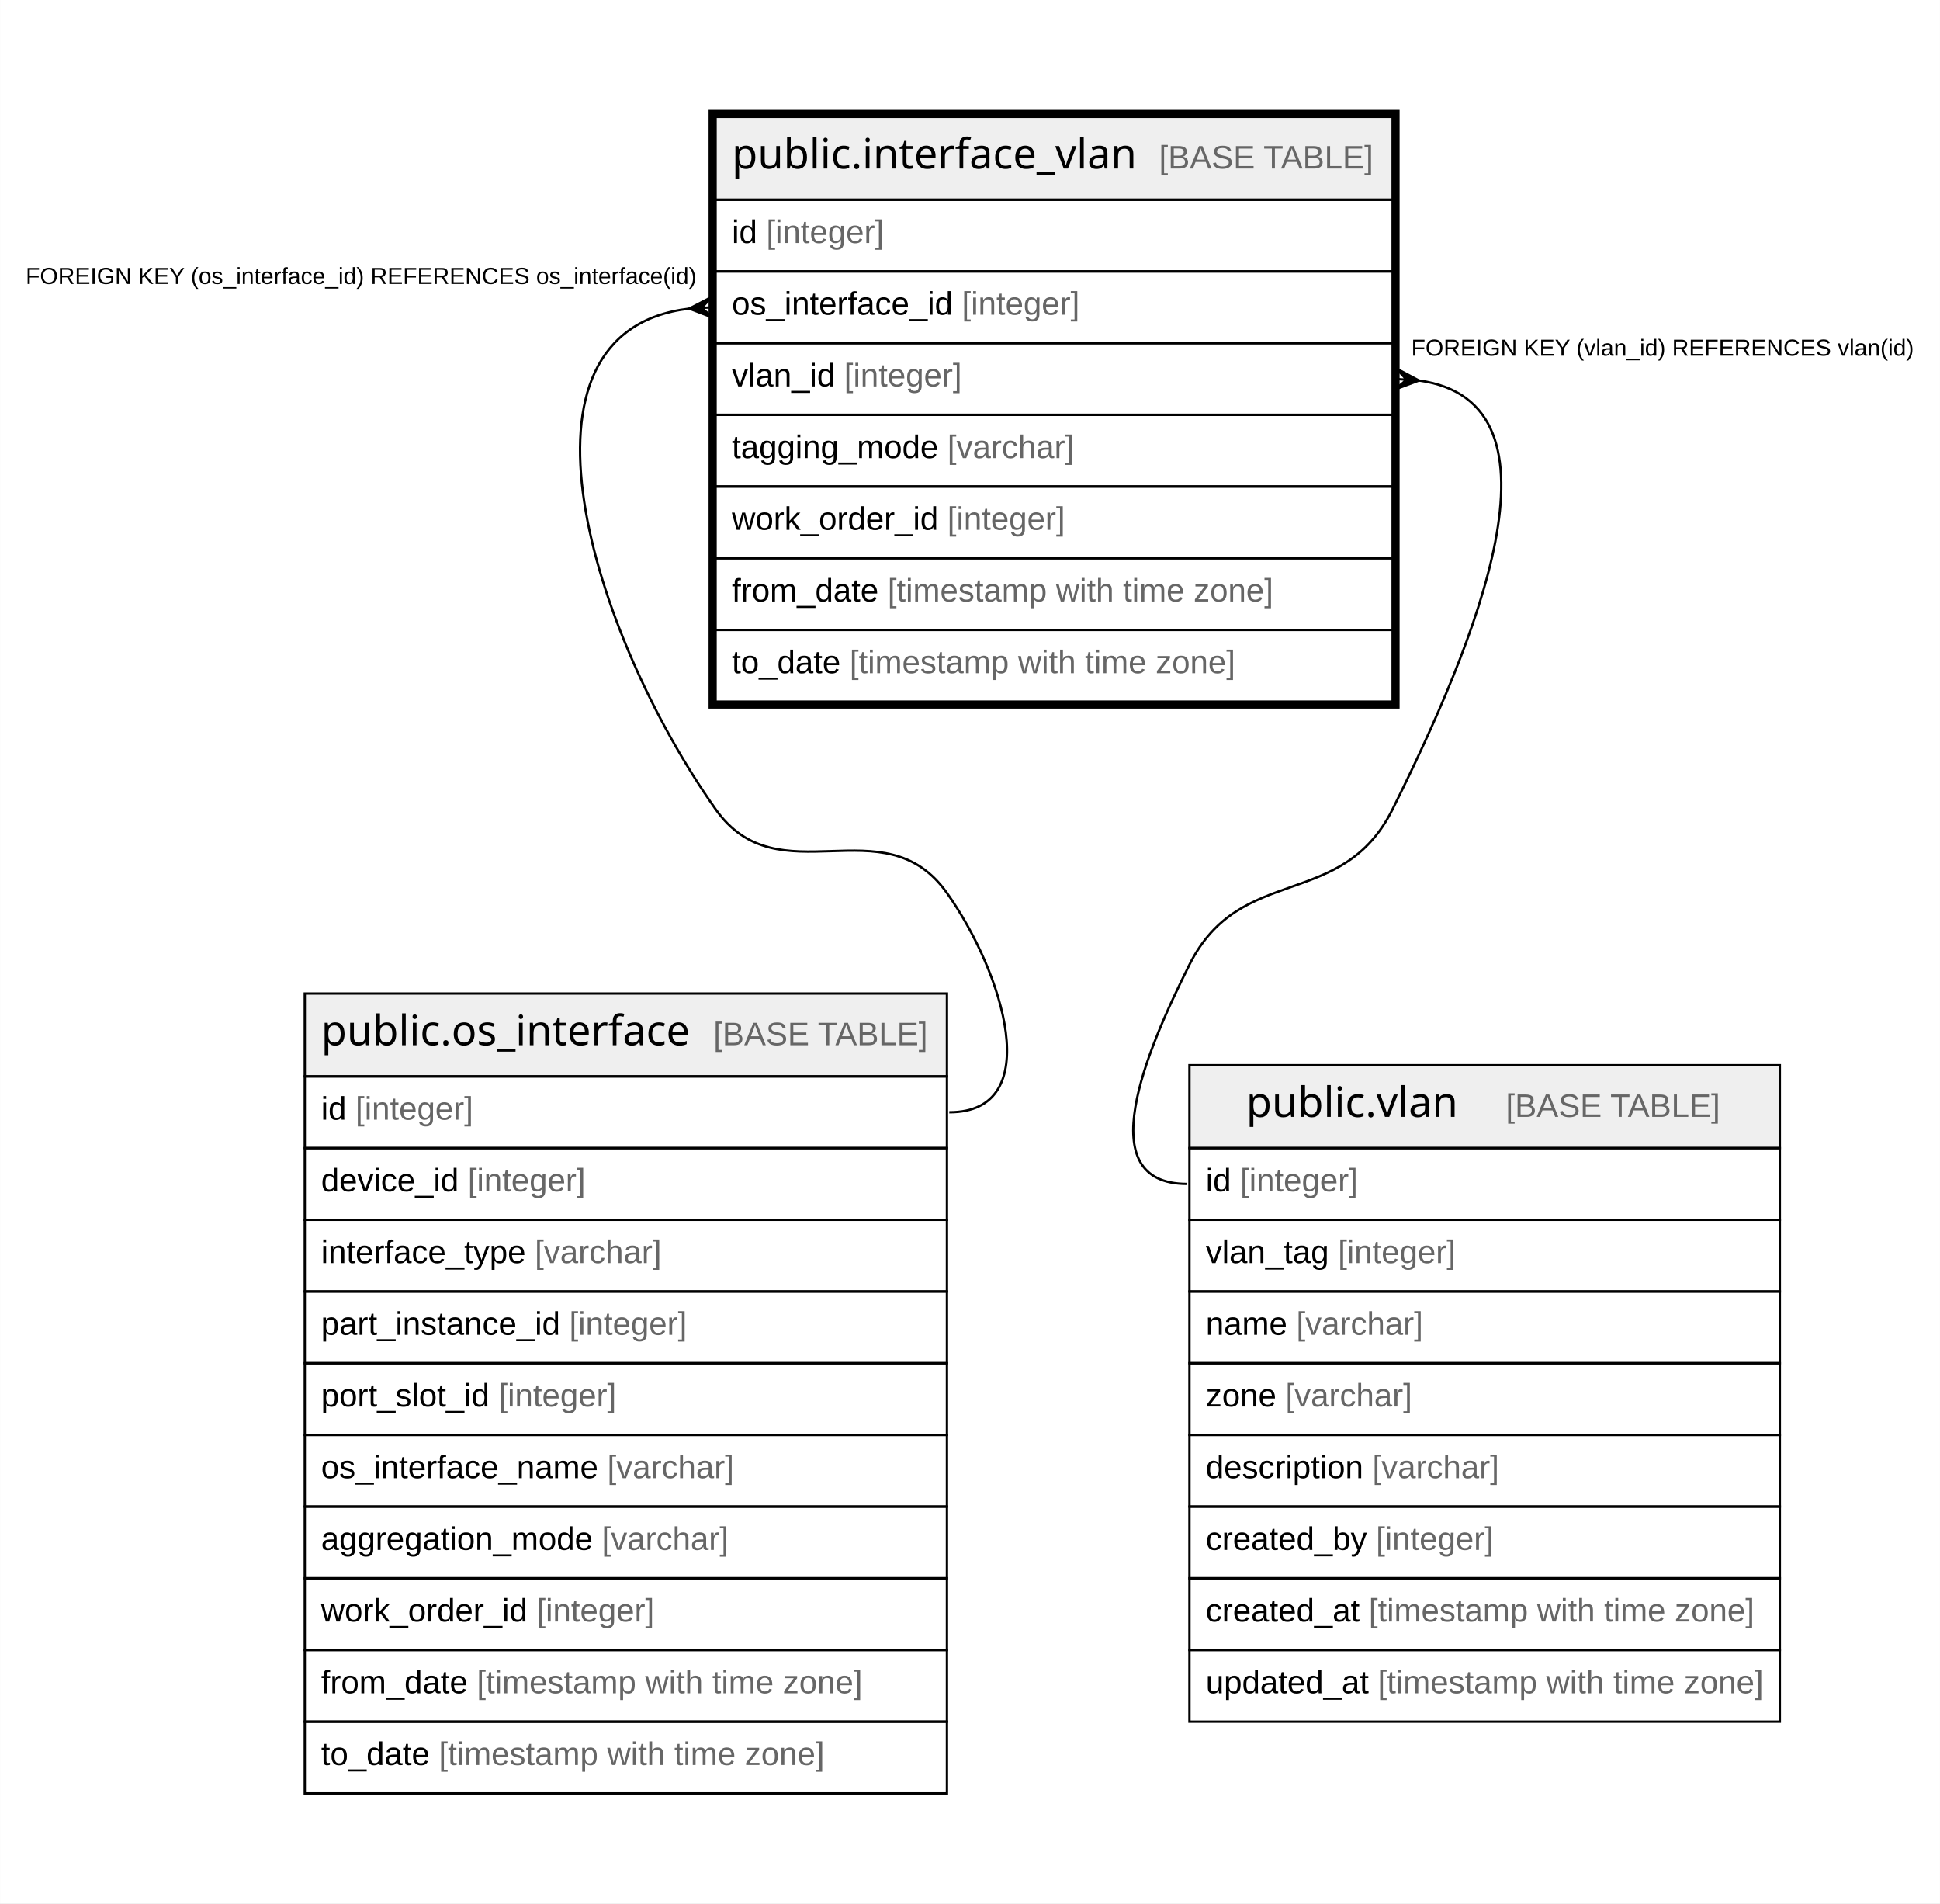
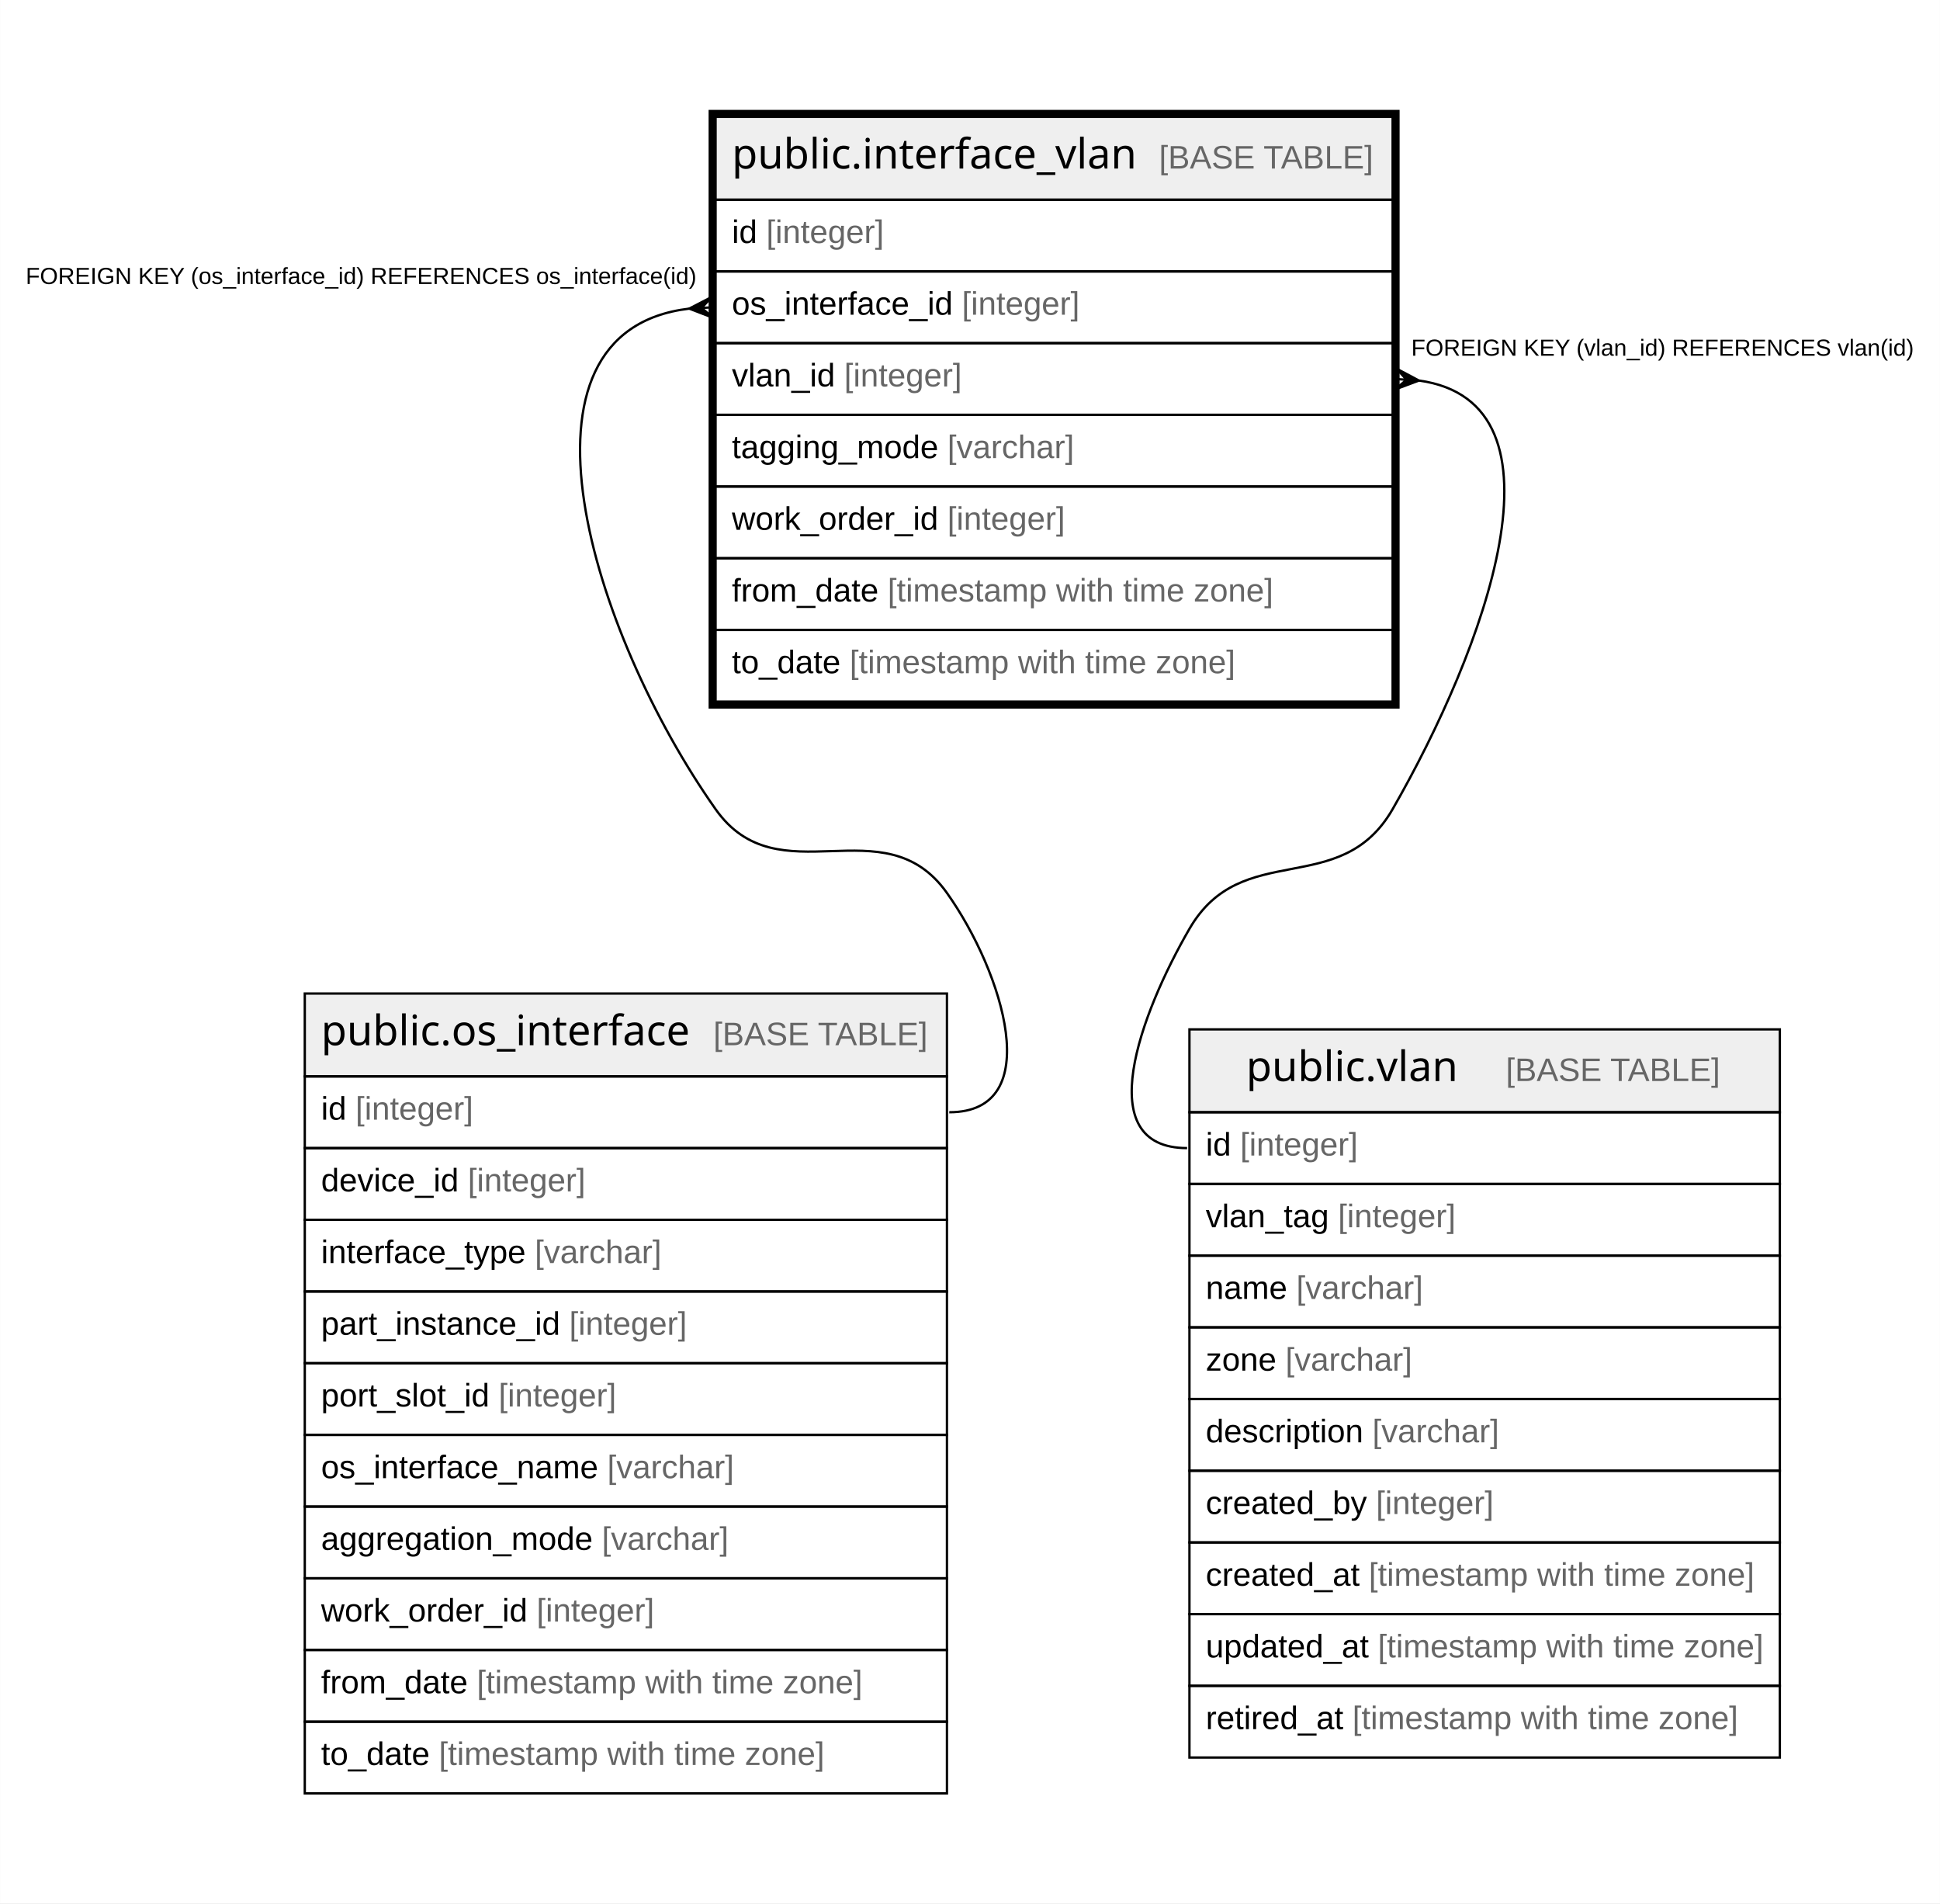
<svg xmlns="http://www.w3.org/2000/svg" width="834pt" height="818pt" viewBox="0.00 0.00 833.51 817.60">
  <g id="graph0" class="graph" transform="scale(1 1) rotate(0) translate(4 813.6)">
    <polygon fill="white" stroke="none" points="-4,4 -4,-813.6 829.51,-813.6 829.51,4 -4,4" />
    <g id="node1" class="node">
      <polygon fill="#efefef" stroke="none" points="303.43,-727.8 303.43,-763.4 594.35,-763.4 594.35,-727.8 303.43,-727.8" />
      <polygon fill="none" stroke="black" points="303.43,-727.8 303.43,-763.4 594.35,-763.4 594.35,-727.8 303.43,-727.8" />
      <text text-anchor="start" x="310.43" y="-741.2" font-family="Arial Bold" font-size="18.00">public.interface_vlan</text>
      <text text-anchor="start" x="462.86" y="-741.2" font-family="Arial" font-size="14.00">    </text>
      <text text-anchor="start" x="493.97" y="-741.2" font-family="Arial" font-size="14.00" fill="#666666">[BASE TABLE]</text>
      <polygon fill="none" stroke="black" points="303.43,-697 303.43,-727.8 594.35,-727.8 594.35,-697 303.43,-697" />
      <text text-anchor="start" x="310.43" y="-709.2" font-family="Arial" font-size="14.00">id </text>
      <text text-anchor="start" x="325.21" y="-709.2" font-family="Arial" font-size="14.00" fill="#666666">[integer]</text>
      <polygon fill="none" stroke="black" points="303.43,-666.2 303.43,-697 594.35,-697 594.35,-666.2 303.43,-666.2" />
      <text text-anchor="start" x="310.43" y="-678.4" font-family="Arial" font-size="14.00">os_interface_id </text>
      <text text-anchor="start" x="409.27" y="-678.4" font-family="Arial" font-size="14.00" fill="#666666">[integer]</text>
      <polygon fill="none" stroke="black" points="303.43,-635.4 303.43,-666.2 594.35,-666.2 594.35,-635.4 303.43,-635.4" />
      <text text-anchor="start" x="310.43" y="-647.6" font-family="Arial" font-size="14.00">vlan_id </text>
      <text text-anchor="start" x="358.68" y="-647.6" font-family="Arial" font-size="14.00" fill="#666666">[integer]</text>
      <polygon fill="none" stroke="black" points="303.43,-604.6 303.43,-635.4 594.35,-635.4 594.35,-604.6 303.43,-604.6" />
      <text text-anchor="start" x="310.43" y="-616.8" font-family="Arial" font-size="14.00">tagging_mode </text>
      <text text-anchor="start" x="403.05" y="-616.8" font-family="Arial" font-size="14.00" fill="#666666">[varchar]</text>
      <polygon fill="none" stroke="black" points="303.43,-573.8 303.43,-604.6 594.35,-604.6 594.35,-573.8 303.43,-573.8" />
      <text text-anchor="start" x="310.43" y="-586" font-family="Arial" font-size="14.00">work_order_id </text>
      <text text-anchor="start" x="403.03" y="-586" font-family="Arial" font-size="14.00" fill="#666666">[integer]</text>
      <polygon fill="none" stroke="black" points="303.43,-543 303.43,-573.8 594.35,-573.8 594.35,-543 303.43,-543" />
      <text text-anchor="start" x="310.43" y="-555.2" font-family="Arial" font-size="14.00">from_date </text>
      <text text-anchor="start" x="377.35" y="-555.2" font-family="Arial" font-size="14.00" fill="#666666">[timestamp with time zone]</text>
      <polygon fill="none" stroke="black" points="303.43,-512.2 303.43,-543 594.35,-543 594.35,-512.2 303.43,-512.2" />
      <text text-anchor="start" x="310.43" y="-524.4" font-family="Arial" font-size="14.00">to_date </text>
      <text text-anchor="start" x="361.03" y="-524.4" font-family="Arial" font-size="14.00" fill="#666666">[timestamp with time zone]</text>
      <polygon fill="none" stroke="black" stroke-width="3" points="301.93,-510.7 301.93,-764.9 595.85,-764.9 595.85,-510.7 301.93,-510.7" />
    </g>
    <g id="node2" class="node">
      <polygon fill="#efefef" stroke="none" points="126.92,-351.2 126.92,-386.8 402.85,-386.8 402.85,-351.2 126.92,-351.2" />
      <polygon fill="none" stroke="black" points="126.92,-351.2 126.92,-386.8 402.85,-386.8 402.85,-351.2 126.92,-351.2" />
      <text text-anchor="start" x="133.92" y="-364.6" font-family="Arial Bold" font-size="18.00">public.os_interface</text>
      <text text-anchor="start" x="271.36" y="-364.6" font-family="Arial" font-size="14.00">    </text>
      <text text-anchor="start" x="302.48" y="-364.6" font-family="Arial" font-size="14.00" fill="#666666">[BASE TABLE]</text>
      <polygon fill="none" stroke="black" points="126.92,-320.4 126.92,-351.2 402.85,-351.2 402.85,-320.4 126.92,-320.4" />
      <text text-anchor="start" x="133.92" y="-332.6" font-family="Arial" font-size="14.00">id </text>
      <text text-anchor="start" x="148.71" y="-332.6" font-family="Arial" font-size="14.00" fill="#666666">[integer]</text>
      <polygon fill="none" stroke="black" points="126.92,-289.6 126.92,-320.4 402.85,-320.4 402.85,-289.6 126.92,-289.6" />
      <text text-anchor="start" x="133.92" y="-301.8" font-family="Arial" font-size="14.00">device_id </text>
      <text text-anchor="start" x="196.96" y="-301.8" font-family="Arial" font-size="14.00" fill="#666666">[integer]</text>
      <polygon fill="none" stroke="black" points="126.92,-258.8 126.92,-289.6 402.85,-289.6 402.85,-258.8 126.92,-258.8" />
      <text text-anchor="start" x="133.92" y="-271" font-family="Arial" font-size="14.00">interface_type </text>
      <text text-anchor="start" x="225.75" y="-271" font-family="Arial" font-size="14.00" fill="#666666">[varchar]</text>
      <polygon fill="none" stroke="black" points="126.92,-228 126.92,-258.8 402.85,-258.8 402.85,-228 126.92,-228" />
      <text text-anchor="start" x="133.92" y="-240.2" font-family="Arial" font-size="14.00">part_instance_id </text>
      <text text-anchor="start" x="240.55" y="-240.2" font-family="Arial" font-size="14.00" fill="#666666">[integer]</text>
      <polygon fill="none" stroke="black" points="126.92,-197.2 126.92,-228 402.85,-228 402.85,-197.2 126.92,-197.2" />
      <text text-anchor="start" x="133.92" y="-209.4" font-family="Arial" font-size="14.00">port_slot_id </text>
      <text text-anchor="start" x="210.19" y="-209.4" font-family="Arial" font-size="14.00" fill="#666666">[integer]</text>
      <polygon fill="none" stroke="black" points="126.92,-166.4 126.92,-197.2 402.85,-197.2 402.85,-166.4 126.92,-166.4" />
      <text text-anchor="start" x="133.92" y="-178.6" font-family="Arial" font-size="14.00">os_interface_name </text>
      <text text-anchor="start" x="256.89" y="-178.6" font-family="Arial" font-size="14.00" fill="#666666">[varchar]</text>
      <polygon fill="none" stroke="black" points="126.92,-135.6 126.92,-166.4 402.85,-166.4 402.85,-135.6 126.92,-135.6" />
      <text text-anchor="start" x="133.92" y="-147.8" font-family="Arial" font-size="14.00">aggregation_mode </text>
      <text text-anchor="start" x="254.57" y="-147.8" font-family="Arial" font-size="14.00" fill="#666666">[varchar]</text>
      <polygon fill="none" stroke="black" points="126.92,-104.8 126.92,-135.6 402.85,-135.6 402.85,-104.8 126.92,-104.8" />
      <text text-anchor="start" x="133.92" y="-117" font-family="Arial" font-size="14.00">work_order_id </text>
      <text text-anchor="start" x="226.52" y="-117" font-family="Arial" font-size="14.00" fill="#666666">[integer]</text>
      <polygon fill="none" stroke="black" points="126.92,-74 126.92,-104.8 402.85,-104.8 402.85,-74 126.92,-74" />
      <text text-anchor="start" x="133.92" y="-86.2" font-family="Arial" font-size="14.00">from_date </text>
      <text text-anchor="start" x="200.84" y="-86.2" font-family="Arial" font-size="14.00" fill="#666666">[timestamp with time zone]</text>
      <polygon fill="none" stroke="black" points="126.92,-43.2 126.92,-74 402.85,-74 402.85,-43.2 126.92,-43.2" />
      <text text-anchor="start" x="133.92" y="-55.4" font-family="Arial" font-size="14.00">to_date </text>
      <text text-anchor="start" x="184.52" y="-55.4" font-family="Arial" font-size="14.00" fill="#666666">[timestamp with time zone]</text>
    </g>
    <g id="edge1" class="edge">
      <path fill="none" stroke="black" d="M292.07,-681.01C209.79,-671.23 250.32,-541.34 303.43,-466 330.51,-427.59 375.66,-468.33 402.85,-430 427.08,-395.85 445.72,-335.8 403.85,-335.8" />
      <polygon fill="black" stroke="black" points="292.11,-681.02 301.84,-686.07 297.44,-681.32 301.76,-681.56 301.76,-681.56 301.76,-681.56 297.44,-681.32 302.35,-677.09 292.11,-681.02" />
      <text text-anchor="start" x="7" y="-691.6" font-family="Arial" font-size="10.00">FOREIGN KEY (os_interface_id) REFERENCES os_interface(id)</text>
    </g>
    <g id="node3" class="node">
-       <polygon fill="#efefef" stroke="none" points="507.05,-320.4 507.05,-356 760.73,-356 760.73,-320.4 507.05,-320.4" />
-       <polygon fill="none" stroke="black" points="507.05,-320.4 507.05,-356 760.73,-356 760.73,-320.4 507.05,-320.4" />
-       <text text-anchor="start" x="531.4" y="-333.8" font-family="Arial Bold" font-size="18.00">public.vlan</text>
-       <text text-anchor="start" x="611.88" y="-333.8" font-family="Arial" font-size="14.00">    </text>
-       <text text-anchor="start" x="643" y="-333.8" font-family="Arial" font-size="14.00" fill="#666666">[BASE TABLE]</text>
-       <polygon fill="none" stroke="black" points="507.05,-289.6 507.05,-320.4 760.73,-320.4 760.73,-289.6 507.05,-289.6" />
-       <text text-anchor="start" x="514.05" y="-301.8" font-family="Arial" font-size="14.00">id </text>
-       <text text-anchor="start" x="528.83" y="-301.8" font-family="Arial" font-size="14.00" fill="#666666">[integer]</text>
-       <polygon fill="none" stroke="black" points="507.05,-258.8 507.05,-289.6 760.73,-289.6 760.73,-258.8 507.05,-258.8" />
-       <text text-anchor="start" x="514.05" y="-271" font-family="Arial" font-size="14.00">vlan_tag </text>
-       <text text-anchor="start" x="570.87" y="-271" font-family="Arial" font-size="14.00" fill="#666666">[integer]</text>
-       <polygon fill="none" stroke="black" points="507.05,-228 507.05,-258.8 760.73,-258.8 760.73,-228 507.05,-228" />
-       <text text-anchor="start" x="514.05" y="-240.2" font-family="Arial" font-size="14.00">name </text>
-       <text text-anchor="start" x="552.96" y="-240.2" font-family="Arial" font-size="14.00" fill="#666666">[varchar]</text>
-       <polygon fill="none" stroke="black" points="507.05,-197.2 507.05,-228 760.73,-228 760.73,-197.2 507.05,-197.2" />
-       <text text-anchor="start" x="514.05" y="-209.4" font-family="Arial" font-size="14.00">zone </text>
-       <text text-anchor="start" x="548.29" y="-209.4" font-family="Arial" font-size="14.00" fill="#666666">[varchar]</text>
-       <polygon fill="none" stroke="black" points="507.05,-166.4 507.05,-197.2 760.73,-197.2 760.73,-166.4 507.05,-166.4" />
-       <text text-anchor="start" x="514.05" y="-178.6" font-family="Arial" font-size="14.00">description </text>
-       <text text-anchor="start" x="585.64" y="-178.6" font-family="Arial" font-size="14.00" fill="#666666">[varchar]</text>
-       <polygon fill="none" stroke="black" points="507.05,-135.6 507.05,-166.4 760.73,-166.4 760.73,-135.6 507.05,-135.6" />
-       <text text-anchor="start" x="514.05" y="-147.8" font-family="Arial" font-size="14.00">created_by </text>
-       <text text-anchor="start" x="587.2" y="-147.8" font-family="Arial" font-size="14.00" fill="#666666">[integer]</text>
-       <polygon fill="none" stroke="black" points="507.05,-104.8 507.05,-135.6 760.73,-135.6 760.73,-104.8 507.05,-104.8" />
-       <text text-anchor="start" x="514.05" y="-117" font-family="Arial" font-size="14.00">created_at </text>
-       <text text-anchor="start" x="584.09" y="-117" font-family="Arial" font-size="14.00" fill="#666666">[timestamp with time zone]</text>
-       <polygon fill="none" stroke="black" points="507.05,-74 507.05,-104.8 760.73,-104.8 760.73,-74 507.05,-74" />
-       <text text-anchor="start" x="514.05" y="-86.2" font-family="Arial" font-size="14.00">updated_at </text>
-       <text text-anchor="start" x="588" y="-86.2" font-family="Arial" font-size="14.00" fill="#666666">[timestamp with time zone]</text>
+       <polygon fill="#efefef" stroke="none" points="507.05,-335.8 507.05,-371.4 760.73,-371.4 760.73,-335.8 507.05,-335.8" />
+       <polygon fill="none" stroke="black" points="507.05,-335.8 507.05,-371.4 760.73,-371.4 760.73,-335.8 507.05,-335.8" />
+       <text text-anchor="start" x="531.4" y="-349.2" font-family="Arial Bold" font-size="18.00">public.vlan</text>
+       <text text-anchor="start" x="611.88" y="-349.2" font-family="Arial" font-size="14.00">    </text>
+       <text text-anchor="start" x="643" y="-349.2" font-family="Arial" font-size="14.00" fill="#666666">[BASE TABLE]</text>
+       <polygon fill="none" stroke="black" points="507.05,-305 507.05,-335.8 760.73,-335.8 760.73,-305 507.05,-305" />
+       <text text-anchor="start" x="514.05" y="-317.2" font-family="Arial" font-size="14.00">id </text>
+       <text text-anchor="start" x="528.83" y="-317.2" font-family="Arial" font-size="14.00" fill="#666666">[integer]</text>
+       <polygon fill="none" stroke="black" points="507.05,-274.2 507.05,-305 760.73,-305 760.73,-274.2 507.05,-274.2" />
+       <text text-anchor="start" x="514.05" y="-286.4" font-family="Arial" font-size="14.00">vlan_tag </text>
+       <text text-anchor="start" x="570.87" y="-286.4" font-family="Arial" font-size="14.00" fill="#666666">[integer]</text>
+       <polygon fill="none" stroke="black" points="507.05,-243.4 507.05,-274.2 760.73,-274.2 760.73,-243.4 507.05,-243.4" />
+       <text text-anchor="start" x="514.05" y="-255.6" font-family="Arial" font-size="14.00">name </text>
+       <text text-anchor="start" x="552.96" y="-255.6" font-family="Arial" font-size="14.00" fill="#666666">[varchar]</text>
+       <polygon fill="none" stroke="black" points="507.05,-212.6 507.05,-243.4 760.73,-243.4 760.73,-212.6 507.05,-212.6" />
+       <text text-anchor="start" x="514.05" y="-224.8" font-family="Arial" font-size="14.00">zone </text>
+       <text text-anchor="start" x="548.29" y="-224.8" font-family="Arial" font-size="14.00" fill="#666666">[varchar]</text>
+       <polygon fill="none" stroke="black" points="507.05,-181.8 507.05,-212.6 760.73,-212.6 760.73,-181.8 507.05,-181.8" />
+       <text text-anchor="start" x="514.05" y="-194" font-family="Arial" font-size="14.00">description </text>
+       <text text-anchor="start" x="585.64" y="-194" font-family="Arial" font-size="14.00" fill="#666666">[varchar]</text>
+       <polygon fill="none" stroke="black" points="507.05,-151 507.05,-181.8 760.73,-181.8 760.73,-151 507.05,-151" />
+       <text text-anchor="start" x="514.05" y="-163.2" font-family="Arial" font-size="14.00">created_by </text>
+       <text text-anchor="start" x="587.2" y="-163.2" font-family="Arial" font-size="14.00" fill="#666666">[integer]</text>
+       <polygon fill="none" stroke="black" points="507.05,-120.2 507.05,-151 760.73,-151 760.73,-120.2 507.05,-120.2" />
+       <text text-anchor="start" x="514.05" y="-132.4" font-family="Arial" font-size="14.00">created_at </text>
+       <text text-anchor="start" x="584.09" y="-132.4" font-family="Arial" font-size="14.00" fill="#666666">[timestamp with time zone]</text>
+       <polygon fill="none" stroke="black" points="507.05,-89.4 507.05,-120.2 760.73,-120.2 760.73,-89.4 507.05,-89.4" />
+       <text text-anchor="start" x="514.05" y="-101.6" font-family="Arial" font-size="14.00">updated_at </text>
+       <text text-anchor="start" x="588" y="-101.6" font-family="Arial" font-size="14.00" fill="#666666">[timestamp with time zone]</text>
+       <polygon fill="none" stroke="black" points="507.05,-58.6 507.05,-89.4 760.73,-89.4 760.73,-58.6 507.05,-58.6" />
+       <text text-anchor="start" x="514.05" y="-70.8" font-family="Arial" font-size="14.00">retired_at </text>
+       <text text-anchor="start" x="577.08" y="-70.8" font-family="Arial" font-size="14.00" fill="#666666">[timestamp with time zone]</text>
    </g>
    <g id="edge2" class="edge">
-       <path fill="none" stroke="black" d="M605.65,-650.14C673.32,-640.88 629.28,-536.24 594.35,-466 572.59,-422.26 528.92,-442.89 507.05,-399.2 488.3,-361.76 464.18,-305 506.05,-305" />
-       <polygon fill="black" stroke="black" points="605.66,-650.14 595.39,-646.29 600.34,-650.48 596.01,-650.76 596.01,-650.76 596.01,-650.76 600.34,-650.48 595.97,-655.27 605.66,-650.14" />
+       <path fill="none" stroke="black" d="M605.67,-650.13C673.69,-640.68 633.46,-534 594.35,-466 571.89,-426.97 529.6,-453.57 507.05,-414.6 486.07,-378.36 464.18,-320.4 506.05,-320.4" />
+       <polygon fill="black" stroke="black" points="605.66,-650.13 595.39,-646.29 600.34,-650.47 596.01,-650.76 596.01,-650.76 596.01,-650.76 600.34,-650.47 595.97,-655.27 605.66,-650.13" />
      <text text-anchor="start" x="602.35" y="-660.8" font-family="Arial" font-size="10.00">FOREIGN KEY (vlan_id) REFERENCES vlan(id)</text>
    </g>
  </g>
</svg>
